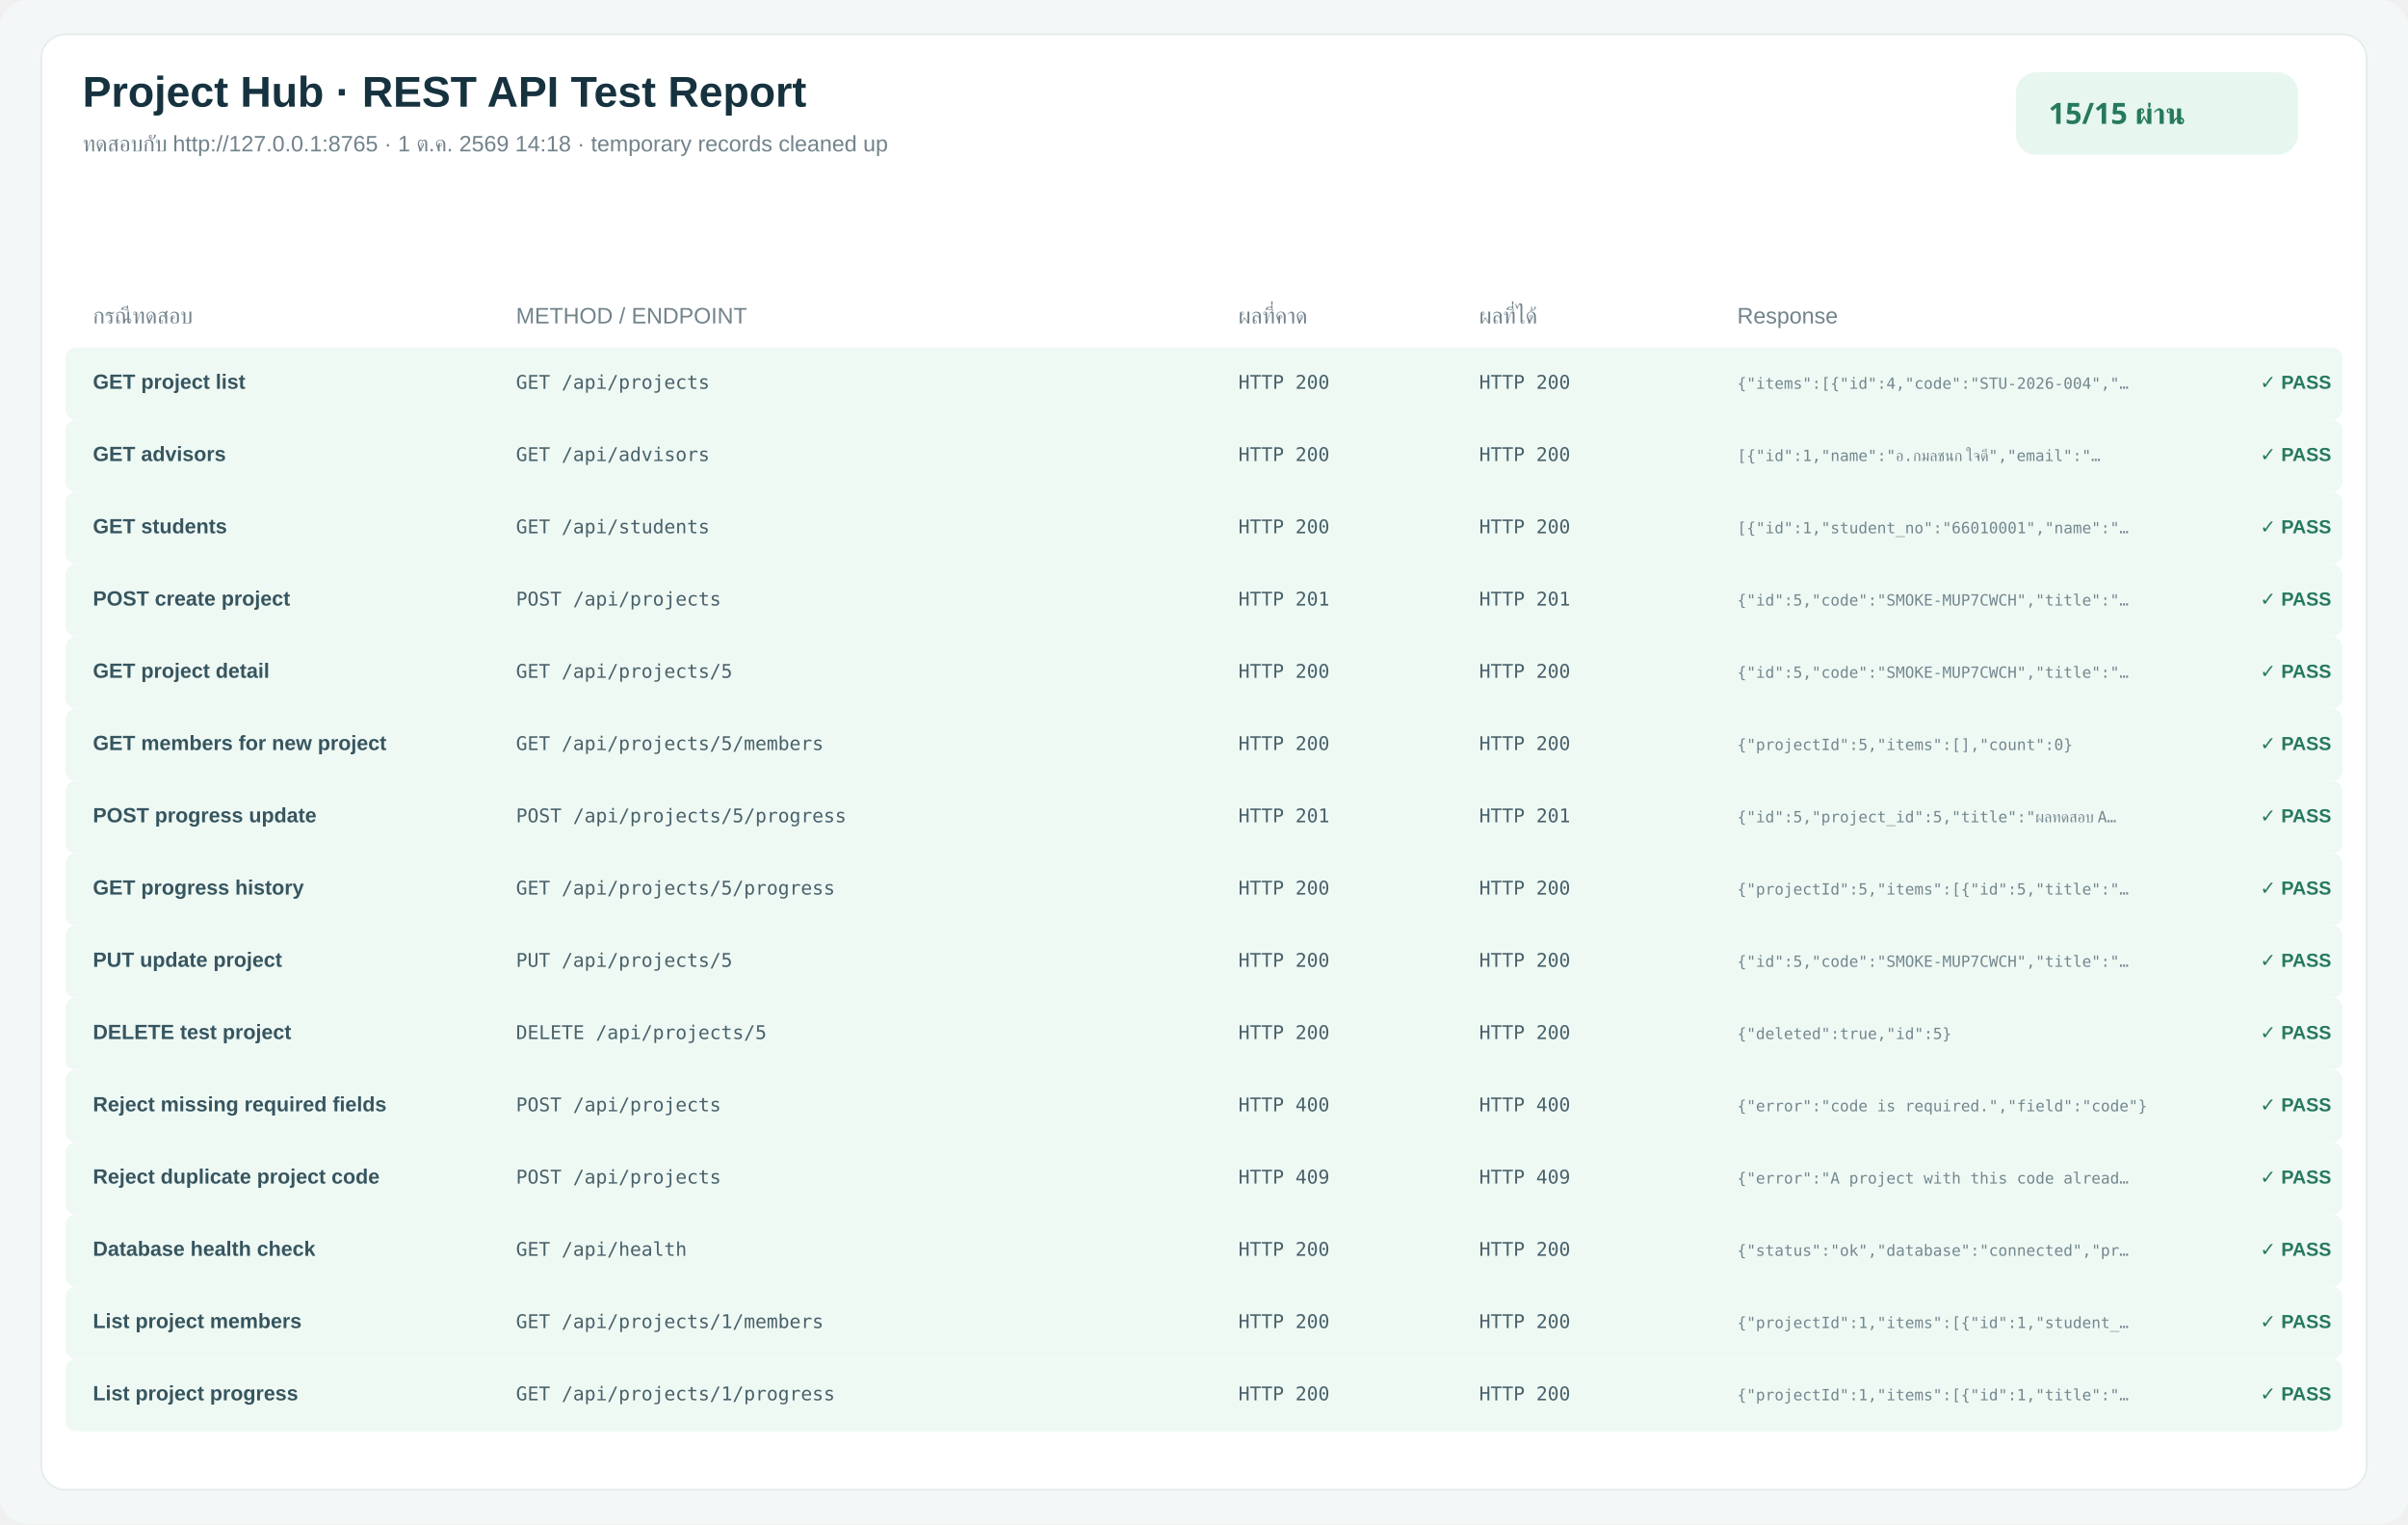
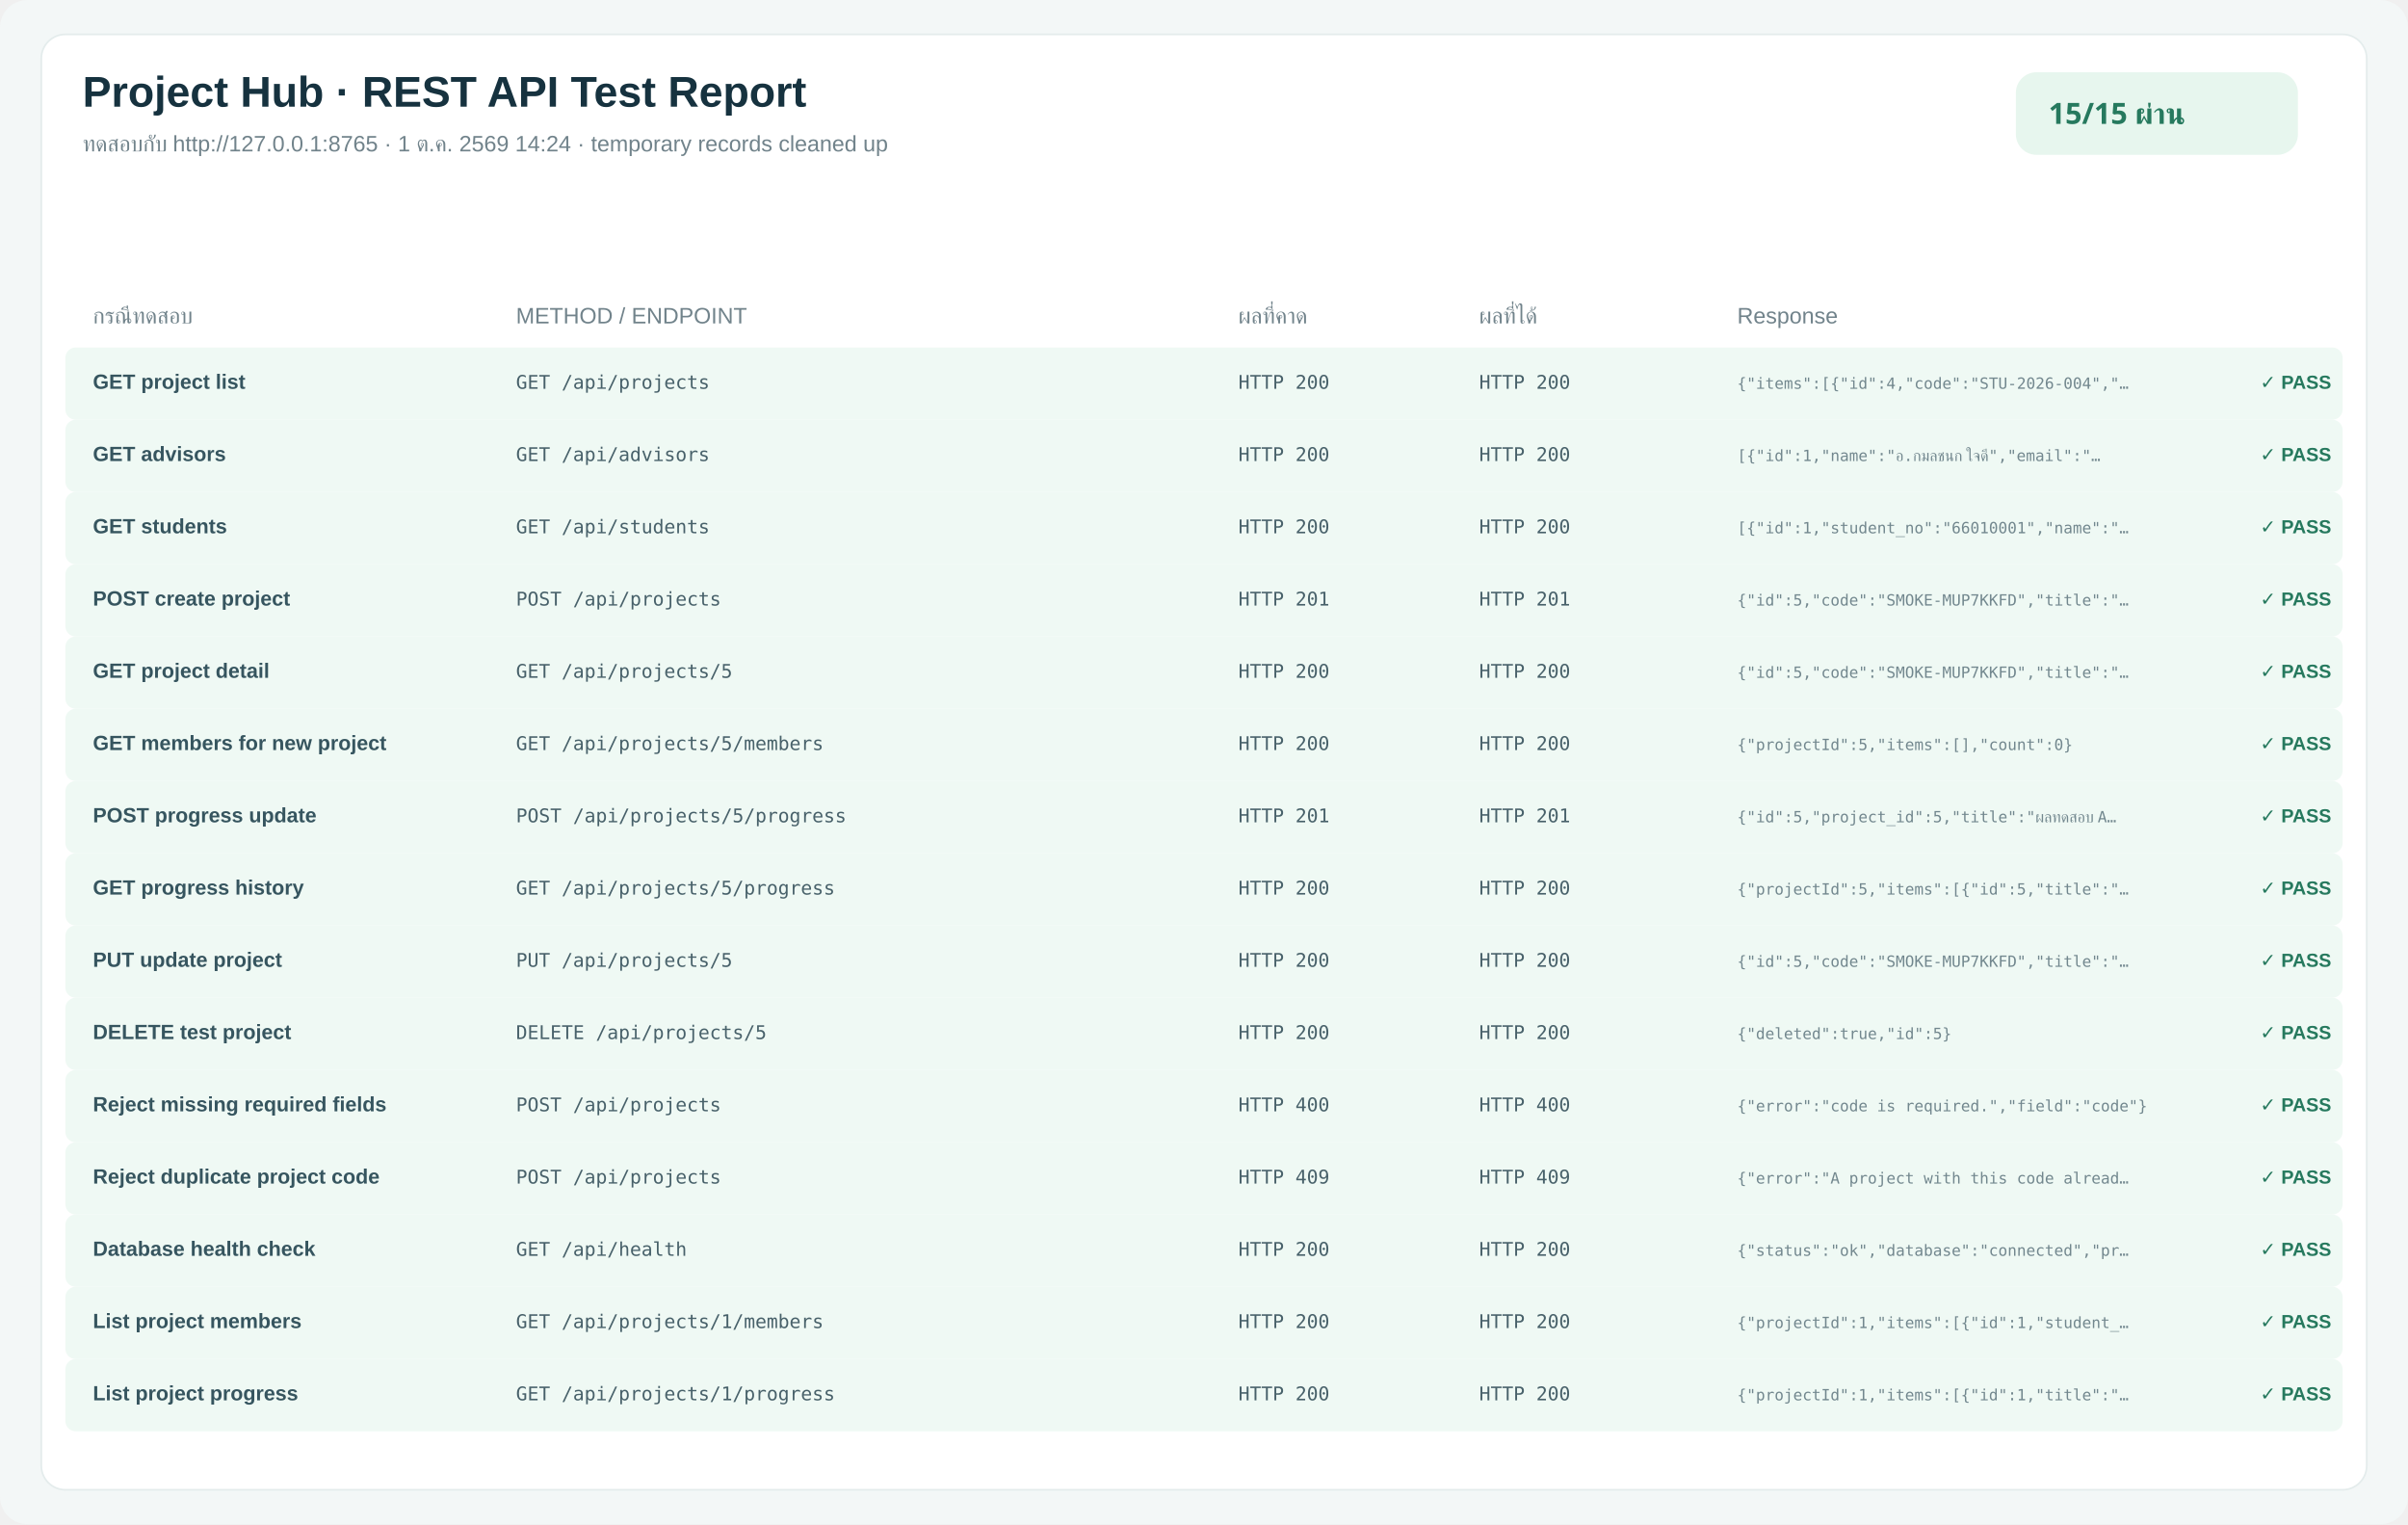
<svg xmlns="http://www.w3.org/2000/svg" width="1400" height="886" viewBox="0 0 1400 886" role="img" aria-labelledby="title desc">
  <style>text{font-family:'Segoe UI',Tahoma,Arial,sans-serif}.title{font-size:25px;font-weight:700;fill:#16323f}.sub{font-size:13px;fill:#71838b}.name{font-size:12px;font-weight:650;fill:#36555f}.mono{font-family:Consolas,monospace;font-size:11px;fill:#48616a}.response{font-family:Consolas,monospace;font-size:9px;fill:#72878e}.badge{font-size:11px;font-weight:700}</style>
  <rect width="1400" height="886" rx="16" fill="#f3f7f7" />
  <rect x="24" y="20" width="1352" height="846" rx="14" fill="#fff" stroke="#e4ecec" />
  <text x="48" y="62" class="title">Project Hub · REST API Test Report</text>
-   <text x="48" y="88" class="sub">ทดสอบกับ http://127.0.0.1:8765 · 1 ต.ค. 2569 14:18 · temporary records cleaned up</text>
+   <text x="48" y="88" class="sub">ทดสอบกับ http://127.0.0.1:8765 · 1 ต.ค. 2569 14:24 · temporary records cleaned up</text>
  <rect x="1172" y="42" width="164" height="48" rx="12" fill="#e7f6ee" />
  <text x="1191" y="72" style="font:700 17px 'Segoe UI';fill:#26795e">15/15 ผ่าน</text>
  <text x="54" y="188" class="sub">กรณีทดสอบ</text>
  <text x="300" y="188" class="sub">METHOD / ENDPOINT</text>
  <text x="720" y="188" class="sub">ผลที่คาด</text>
  <text x="860" y="188" class="sub">ผลที่ได้</text>
  <text x="1010" y="188" class="sub">Response</text>
  <g>
    <rect x="38" y="202" width="1324" height="42" rx="6" fill="#eff9f4" />
    <text x="54" y="226" class="name">GET project list</text>
    <text x="300" y="226" class="mono">GET /api/projects</text>
    <text x="720" y="226" class="mono">HTTP 200</text>
    <text x="860" y="226" class="mono">HTTP 200</text>
    <text x="1010" y="226" class="response">{"items":[{"id":4,"code":"STU-2026-004","…</text>
    <text x="1314" y="226" class="badge" fill="#26795e">✓ PASS</text>
  </g>
  <g>
    <rect x="38" y="244" width="1324" height="42" rx="6" fill="#eff9f4" />
    <text x="54" y="268" class="name">GET advisors</text>
    <text x="300" y="268" class="mono">GET /api/advisors</text>
    <text x="720" y="268" class="mono">HTTP 200</text>
    <text x="860" y="268" class="mono">HTTP 200</text>
    <text x="1010" y="268" class="response">[{"id":1,"name":"อ.กมลชนก ใจดี","email":"…</text>
    <text x="1314" y="268" class="badge" fill="#26795e">✓ PASS</text>
  </g>
  <g>
    <rect x="38" y="286" width="1324" height="42" rx="6" fill="#eff9f4" />
    <text x="54" y="310" class="name">GET students</text>
    <text x="300" y="310" class="mono">GET /api/students</text>
    <text x="720" y="310" class="mono">HTTP 200</text>
    <text x="860" y="310" class="mono">HTTP 200</text>
    <text x="1010" y="310" class="response">[{"id":1,"student_no":"66010001","name":"…</text>
    <text x="1314" y="310" class="badge" fill="#26795e">✓ PASS</text>
  </g>
  <g>
    <rect x="38" y="328" width="1324" height="42" rx="6" fill="#eff9f4" />
    <text x="54" y="352" class="name">POST create project</text>
    <text x="300" y="352" class="mono">POST /api/projects</text>
    <text x="720" y="352" class="mono">HTTP 201</text>
    <text x="860" y="352" class="mono">HTTP 201</text>
-     <text x="1010" y="352" class="response">{"id":5,"code":"SMOKE-MUP7CWCH","title":"…</text>
+     <text x="1010" y="352" class="response">{"id":5,"code":"SMOKE-MUP7KKFD","title":"…</text>
    <text x="1314" y="352" class="badge" fill="#26795e">✓ PASS</text>
  </g>
  <g>
    <rect x="38" y="370" width="1324" height="42" rx="6" fill="#eff9f4" />
    <text x="54" y="394" class="name">GET project detail</text>
    <text x="300" y="394" class="mono">GET /api/projects/5</text>
    <text x="720" y="394" class="mono">HTTP 200</text>
    <text x="860" y="394" class="mono">HTTP 200</text>
-     <text x="1010" y="394" class="response">{"id":5,"code":"SMOKE-MUP7CWCH","title":"…</text>
+     <text x="1010" y="394" class="response">{"id":5,"code":"SMOKE-MUP7KKFD","title":"…</text>
    <text x="1314" y="394" class="badge" fill="#26795e">✓ PASS</text>
  </g>
  <g>
    <rect x="38" y="412" width="1324" height="42" rx="6" fill="#eff9f4" />
    <text x="54" y="436" class="name">GET members for new project</text>
    <text x="300" y="436" class="mono">GET /api/projects/5/members</text>
    <text x="720" y="436" class="mono">HTTP 200</text>
    <text x="860" y="436" class="mono">HTTP 200</text>
    <text x="1010" y="436" class="response">{"projectId":5,"items":[],"count":0}</text>
    <text x="1314" y="436" class="badge" fill="#26795e">✓ PASS</text>
  </g>
  <g>
    <rect x="38" y="454" width="1324" height="42" rx="6" fill="#eff9f4" />
    <text x="54" y="478" class="name">POST progress update</text>
    <text x="300" y="478" class="mono">POST /api/projects/5/progress</text>
    <text x="720" y="478" class="mono">HTTP 201</text>
    <text x="860" y="478" class="mono">HTTP 201</text>
    <text x="1010" y="478" class="response">{"id":5,"project_id":5,"title":"ผลทดสอบ A…</text>
    <text x="1314" y="478" class="badge" fill="#26795e">✓ PASS</text>
  </g>
  <g>
    <rect x="38" y="496" width="1324" height="42" rx="6" fill="#eff9f4" />
    <text x="54" y="520" class="name">GET progress history</text>
    <text x="300" y="520" class="mono">GET /api/projects/5/progress</text>
    <text x="720" y="520" class="mono">HTTP 200</text>
    <text x="860" y="520" class="mono">HTTP 200</text>
    <text x="1010" y="520" class="response">{"projectId":5,"items":[{"id":5,"title":"…</text>
    <text x="1314" y="520" class="badge" fill="#26795e">✓ PASS</text>
  </g>
  <g>
    <rect x="38" y="538" width="1324" height="42" rx="6" fill="#eff9f4" />
    <text x="54" y="562" class="name">PUT update project</text>
    <text x="300" y="562" class="mono">PUT /api/projects/5</text>
    <text x="720" y="562" class="mono">HTTP 200</text>
    <text x="860" y="562" class="mono">HTTP 200</text>
-     <text x="1010" y="562" class="response">{"id":5,"code":"SMOKE-MUP7CWCH","title":"…</text>
+     <text x="1010" y="562" class="response">{"id":5,"code":"SMOKE-MUP7KKFD","title":"…</text>
    <text x="1314" y="562" class="badge" fill="#26795e">✓ PASS</text>
  </g>
  <g>
    <rect x="38" y="580" width="1324" height="42" rx="6" fill="#eff9f4" />
    <text x="54" y="604" class="name">DELETE test project</text>
    <text x="300" y="604" class="mono">DELETE /api/projects/5</text>
    <text x="720" y="604" class="mono">HTTP 200</text>
    <text x="860" y="604" class="mono">HTTP 200</text>
    <text x="1010" y="604" class="response">{"deleted":true,"id":5}</text>
    <text x="1314" y="604" class="badge" fill="#26795e">✓ PASS</text>
  </g>
  <g>
    <rect x="38" y="622" width="1324" height="42" rx="6" fill="#eff9f4" />
    <text x="54" y="646" class="name">Reject missing required fields</text>
    <text x="300" y="646" class="mono">POST /api/projects</text>
    <text x="720" y="646" class="mono">HTTP 400</text>
    <text x="860" y="646" class="mono">HTTP 400</text>
    <text x="1010" y="646" class="response">{"error":"code is required.","field":"code"}</text>
    <text x="1314" y="646" class="badge" fill="#26795e">✓ PASS</text>
  </g>
  <g>
    <rect x="38" y="664" width="1324" height="42" rx="6" fill="#eff9f4" />
    <text x="54" y="688" class="name">Reject duplicate project code</text>
    <text x="300" y="688" class="mono">POST /api/projects</text>
    <text x="720" y="688" class="mono">HTTP 409</text>
    <text x="860" y="688" class="mono">HTTP 409</text>
    <text x="1010" y="688" class="response">{"error":"A project with this code alread…</text>
    <text x="1314" y="688" class="badge" fill="#26795e">✓ PASS</text>
  </g>
  <g>
    <rect x="38" y="706" width="1324" height="42" rx="6" fill="#eff9f4" />
    <text x="54" y="730" class="name">Database health check</text>
    <text x="300" y="730" class="mono">GET /api/health</text>
    <text x="720" y="730" class="mono">HTTP 200</text>
    <text x="860" y="730" class="mono">HTTP 200</text>
    <text x="1010" y="730" class="response">{"status":"ok","database":"connected","pr…</text>
    <text x="1314" y="730" class="badge" fill="#26795e">✓ PASS</text>
  </g>
  <g>
    <rect x="38" y="748" width="1324" height="42" rx="6" fill="#eff9f4" />
    <text x="54" y="772" class="name">List project members</text>
    <text x="300" y="772" class="mono">GET /api/projects/1/members</text>
    <text x="720" y="772" class="mono">HTTP 200</text>
    <text x="860" y="772" class="mono">HTTP 200</text>
    <text x="1010" y="772" class="response">{"projectId":1,"items":[{"id":1,"student_…</text>
    <text x="1314" y="772" class="badge" fill="#26795e">✓ PASS</text>
  </g>
  <g>
    <rect x="38" y="790" width="1324" height="42" rx="6" fill="#eff9f4" />
    <text x="54" y="814" class="name">List project progress</text>
    <text x="300" y="814" class="mono">GET /api/projects/1/progress</text>
    <text x="720" y="814" class="mono">HTTP 200</text>
    <text x="860" y="814" class="mono">HTTP 200</text>
    <text x="1010" y="814" class="response">{"projectId":1,"items":[{"id":1,"title":"…</text>
    <text x="1314" y="814" class="badge" fill="#26795e">✓ PASS</text>
  </g>
</svg>
